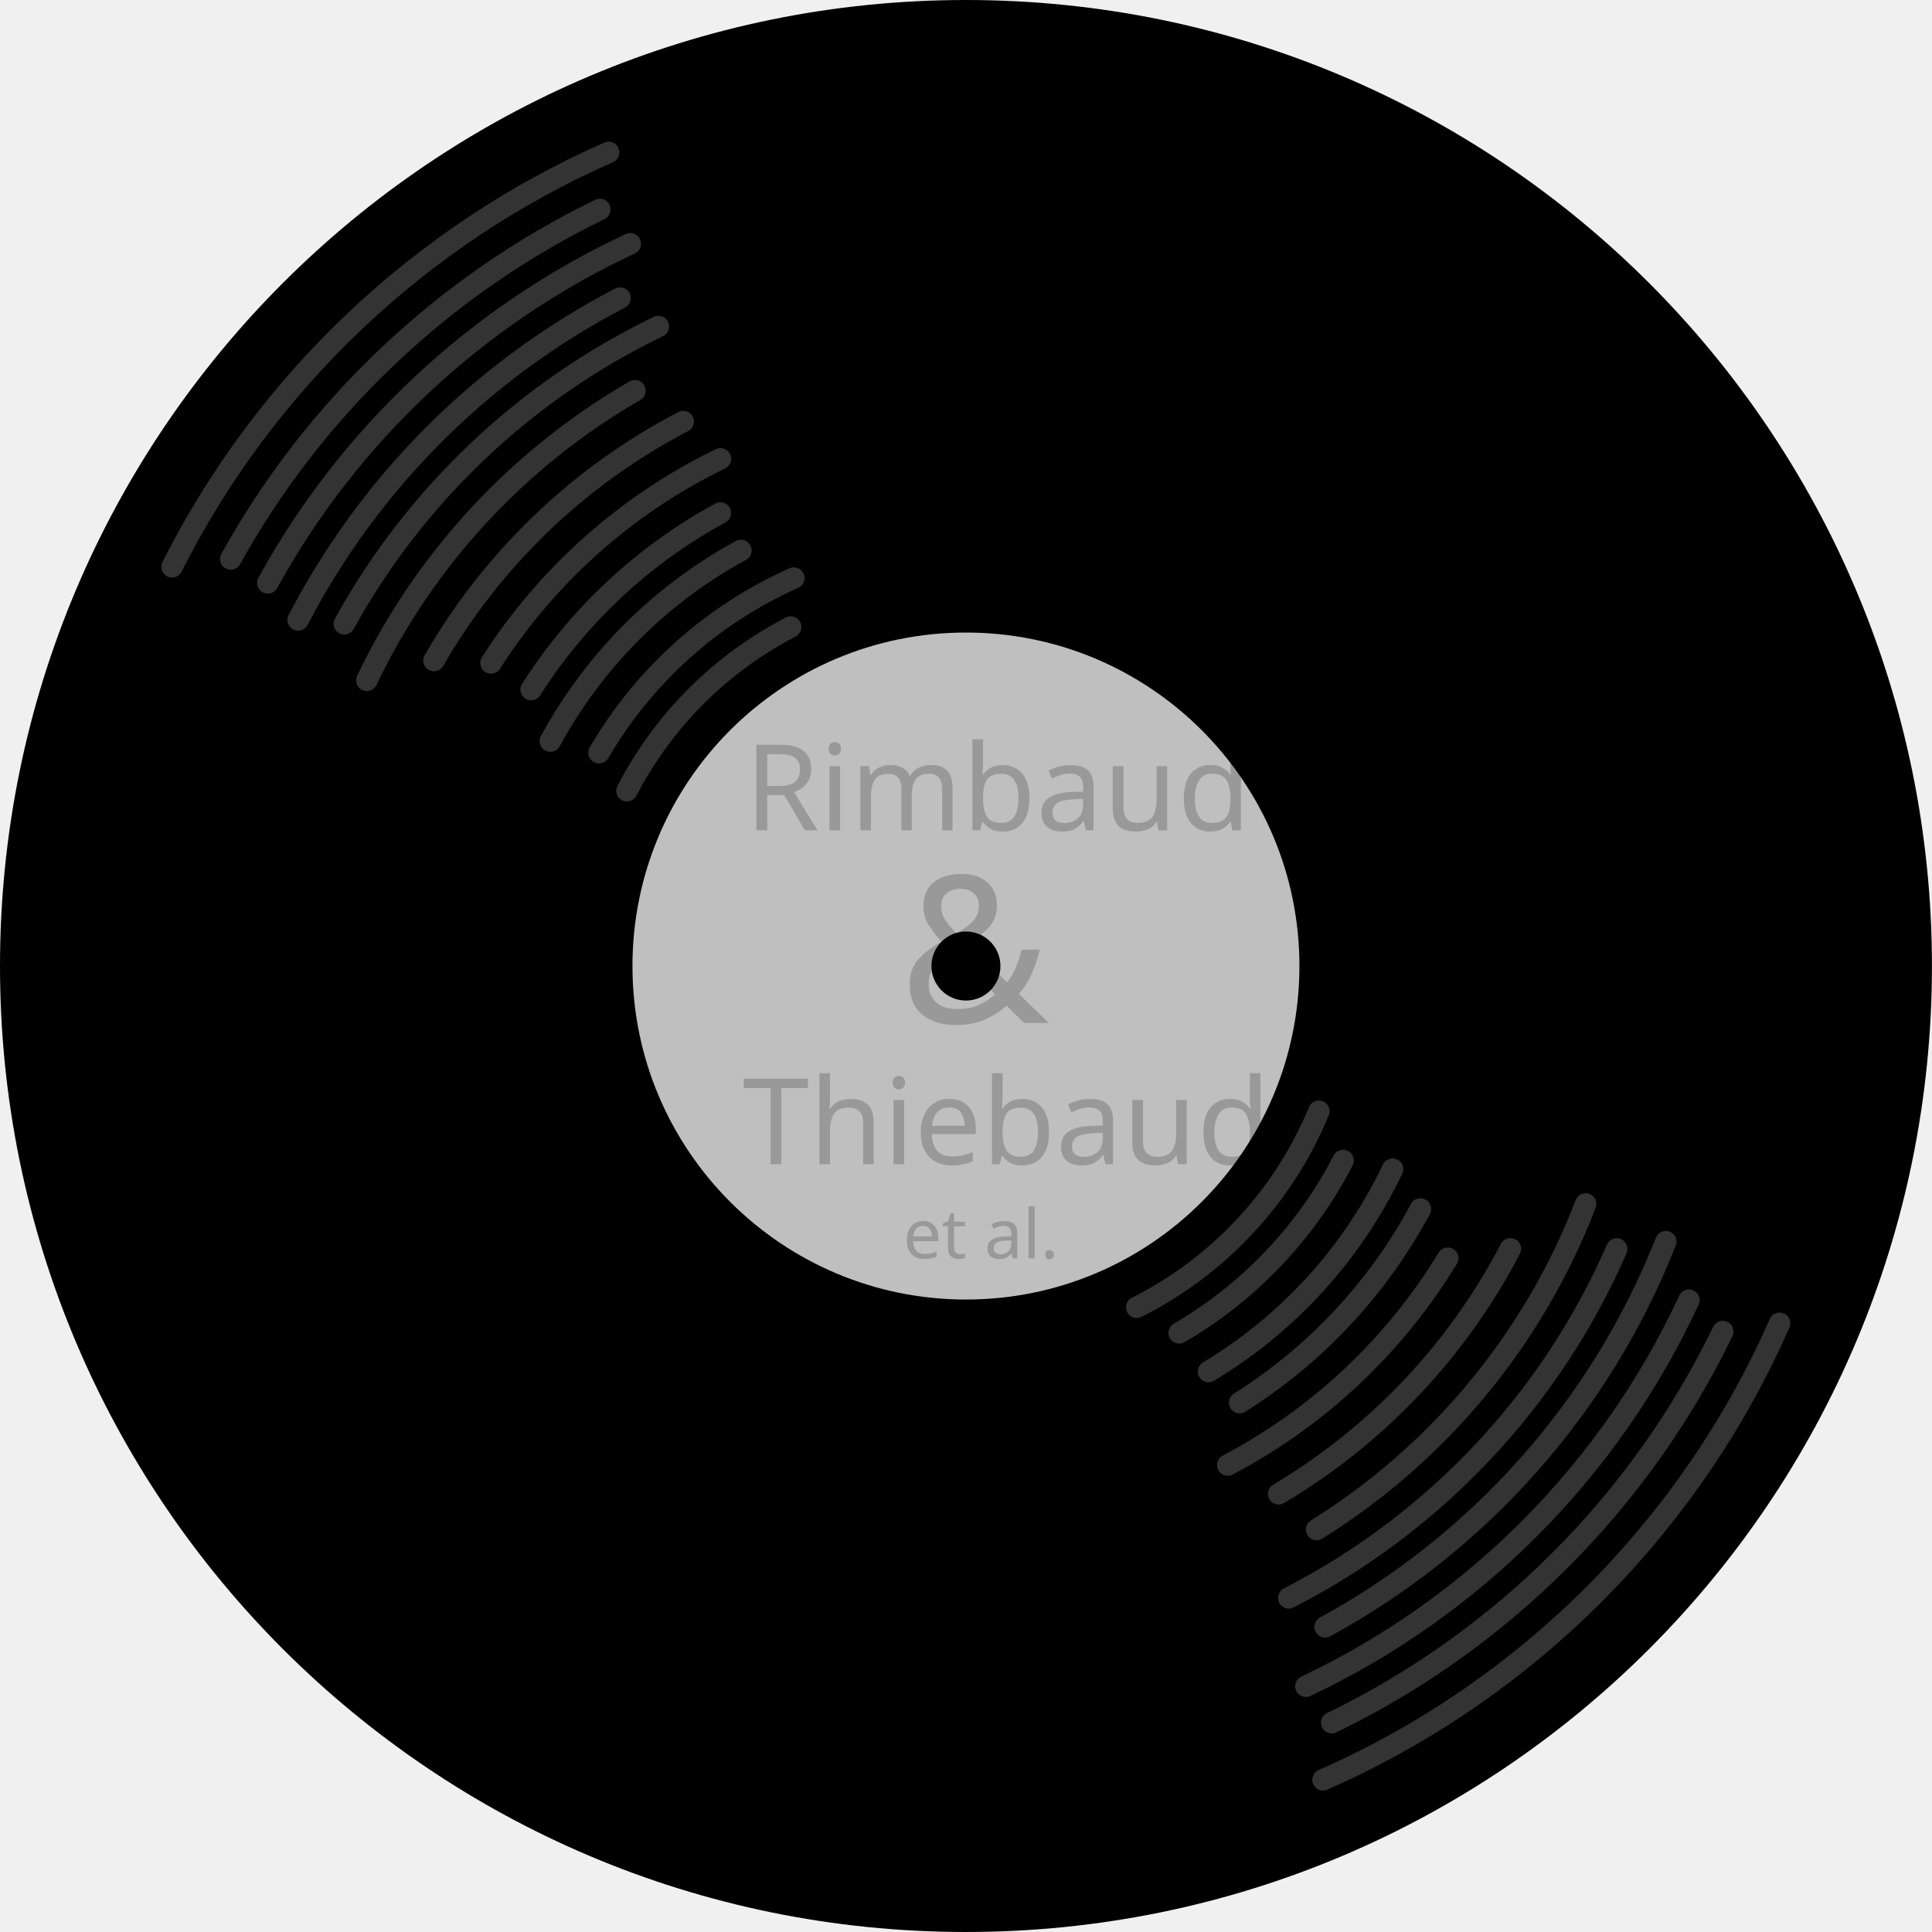
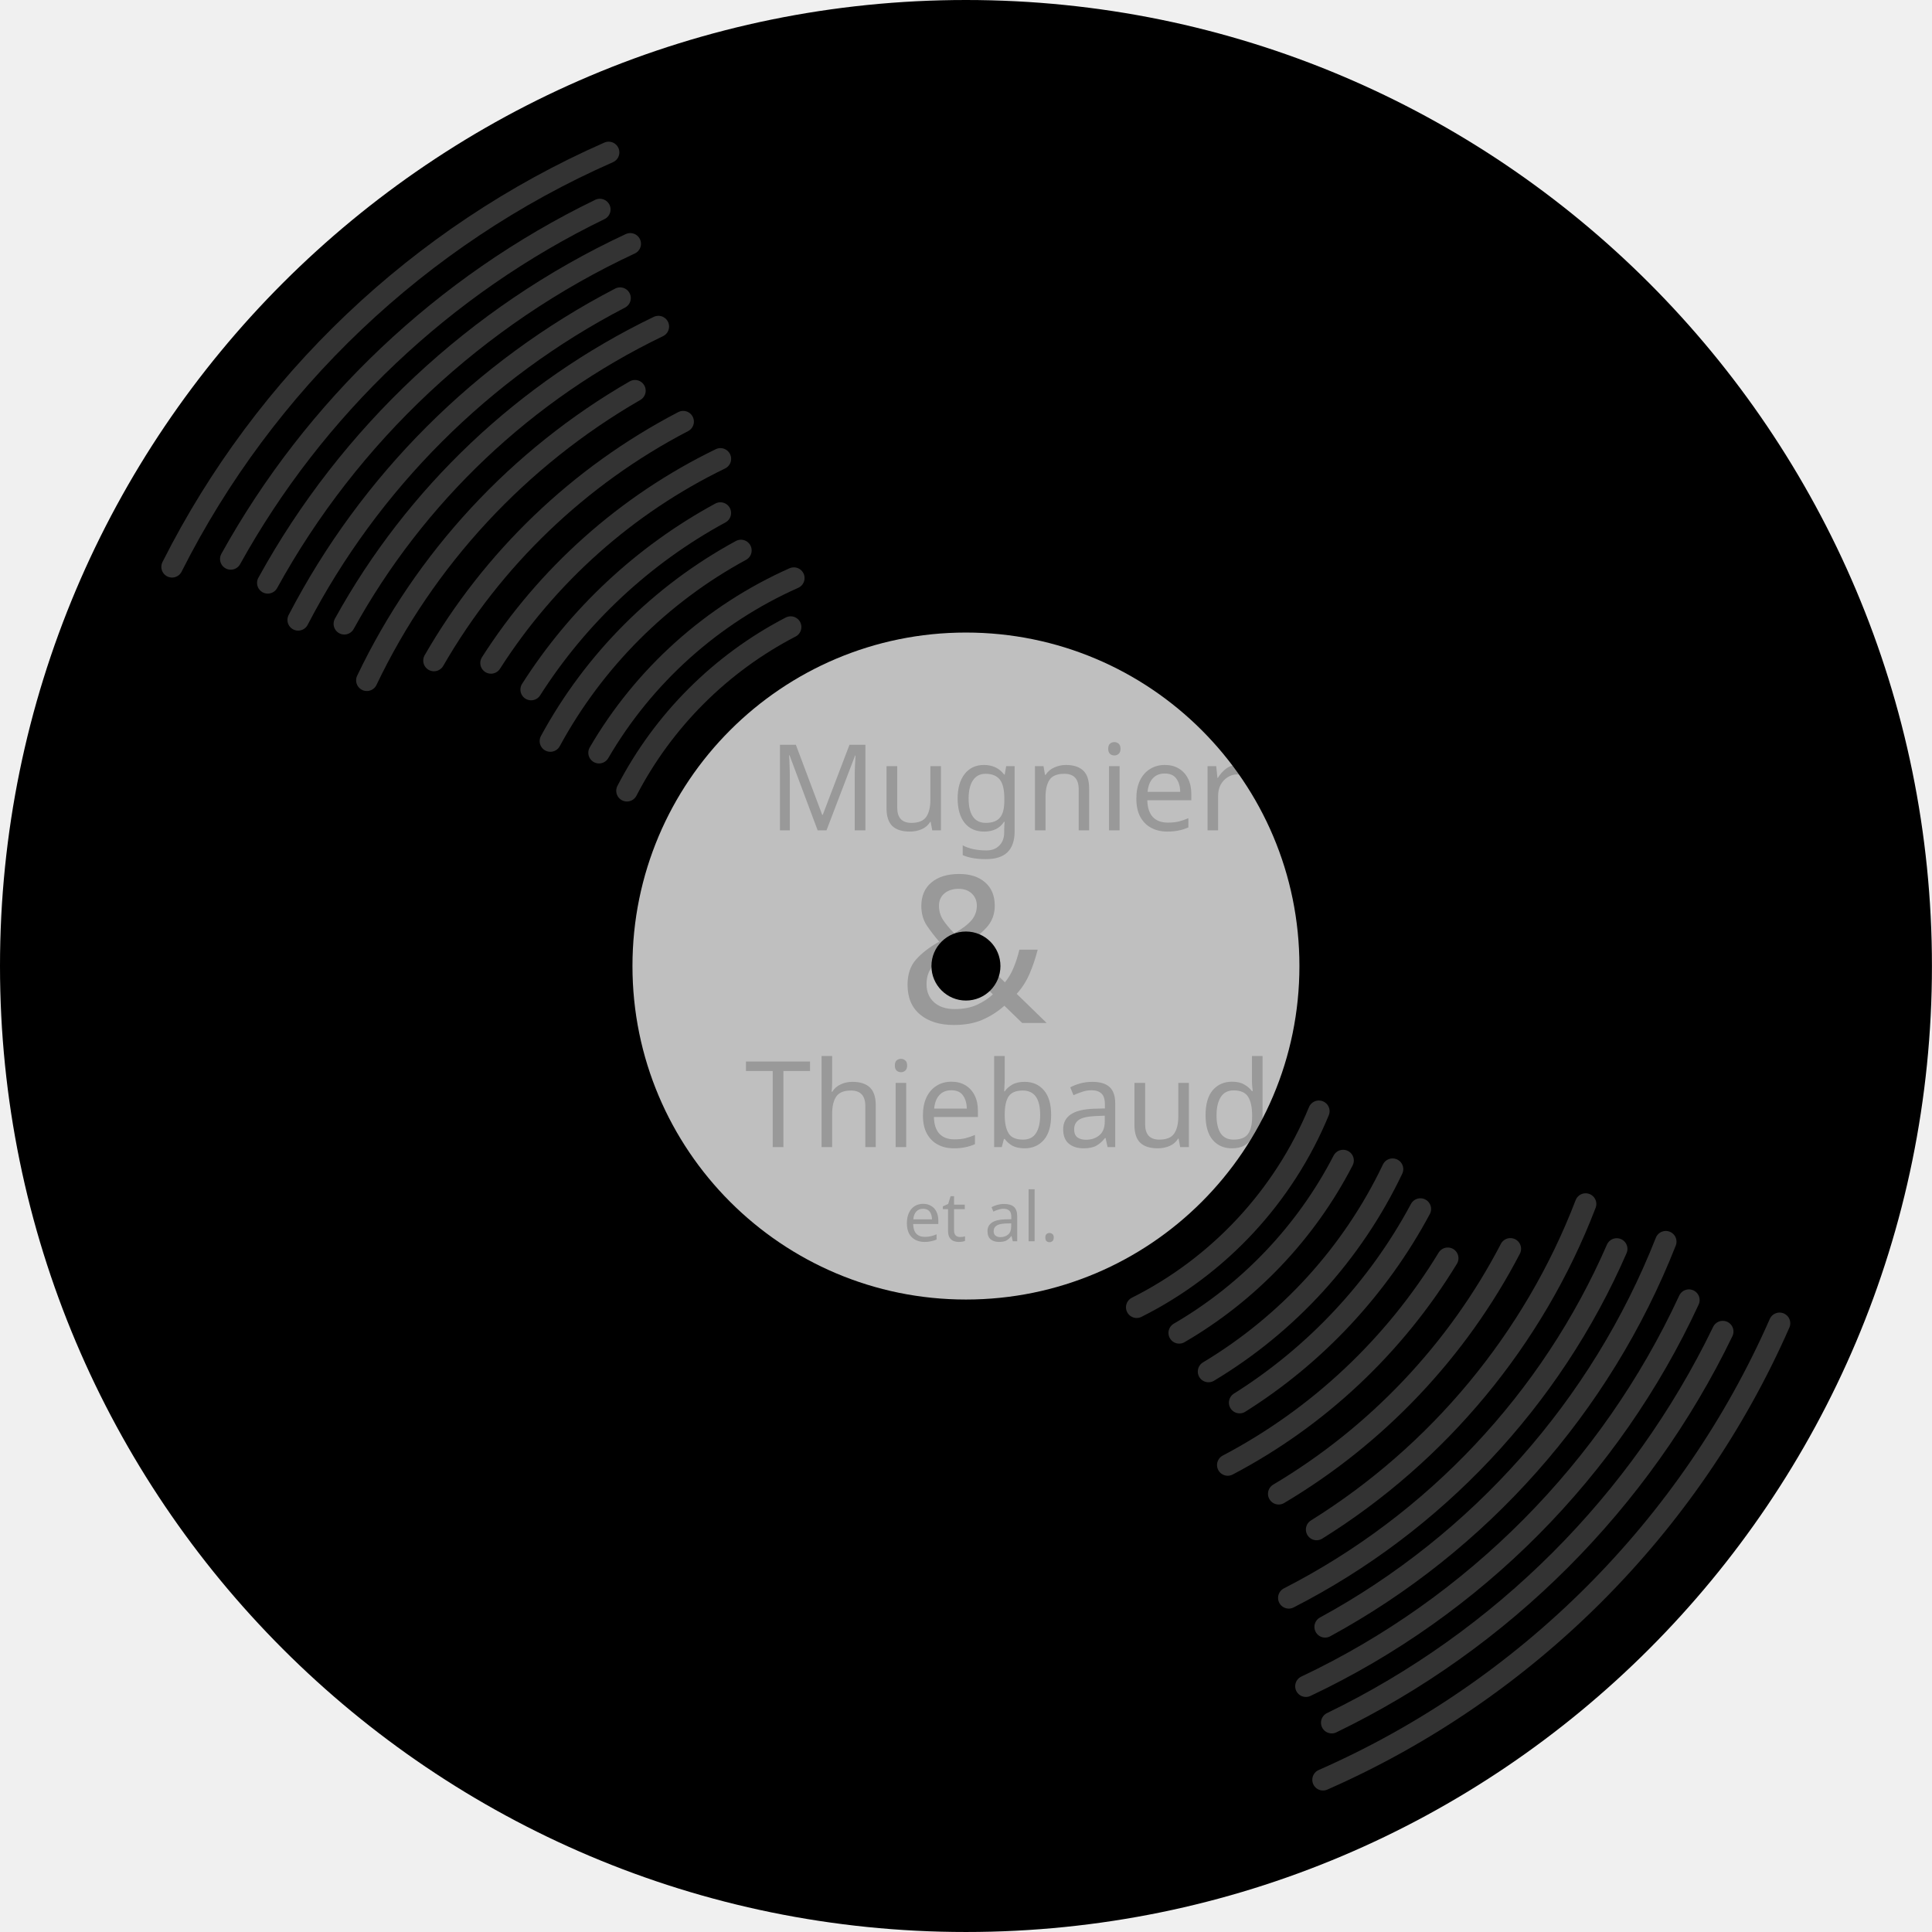
<svg xmlns="http://www.w3.org/2000/svg" version="1.0" width="225.68" height="225.687" viewBox="0 0 225.68 225.687" id="svg2" xml:space="preserve" style="overflow:visible">
  <g id="g13">
    <path d="M 225.68,112.847 C 225.68,175.171 175.165,225.686 112.836,225.686 C 50.522,225.687 0,175.171 0,112.847 C 0,50.525 50.522,0 112.836,0 C 175.165,0 225.68,50.525 225.68,112.847 z" id="path15" />
    <path d="M 151.792,112.847 C 151.792,134.358 134.353,151.805 112.836,151.805 C 91.321,151.805 73.881,134.359 73.881,112.847 C 73.881,91.33 91.321,73.891 112.836,73.891 C 134.353,73.891 151.792,91.331 151.792,112.847 z" id="path17" style="fill:#bfbfbf" />
    <path d="M 116.866,112.847 C 116.866,115.074 115.063,116.879 112.836,116.879 C 110.617,116.879 108.807,115.074 108.807,112.847 C 108.807,110.619 110.617,108.816 112.836,108.816 C 115.063,108.816 116.866,110.62 116.866,112.847 z" id="path119" />
    <g id="g14" opacity="0.2">
      <path d="M 20.097,66.216 C 30.92,44.729 48.992,27.523 71.101,17.801" id="path23" style="fill:none;stroke:white;stroke-width:2.501;stroke-linecap:round;stroke-linejoin:round" />
      <path d="M 207.882,154.579 C 197.43,178.35 178.323,197.456 154.547,207.908" id="path27" style="fill:none;stroke:white;stroke-width:2.501;stroke-linecap:round;stroke-linejoin:round" />
      <path d="M 26.954,65.298 C 36.748,47.633 51.837,33.313 70.072,24.469" id="path31" style="fill:none;stroke:white;stroke-width:2.501;stroke-linecap:round;stroke-linejoin:round" />
      <path d="M 201.246,155.543 C 191.621,175.444 175.464,191.601 155.563,201.239" id="path35" style="fill:none;stroke:white;stroke-width:2.501;stroke-linecap:round;stroke-linejoin:round" />
      <path d="M 31.278,68.092 C 40.793,50.792 55.653,36.846 73.627,28.478" id="path41" style="fill:none;stroke:white;stroke-width:2.501;stroke-linecap:round;stroke-linejoin:round" />
      <path d="M 197.293,151.87 C 188.137,171.654 172.24,187.674 152.548,196.98" id="path45" style="fill:none;stroke:white;stroke-width:2.501;stroke-linecap:round;stroke-linejoin:round" />
      <path d="M 194.591,145.045 C 187.004,164.302 172.808,180.232 154.794,190.045" id="path49" style="fill:none;stroke:white;stroke-width:2.501;stroke-linecap:round;stroke-linejoin:round" />
      <path d="M 34.828,72.416 C 43.183,56.334 56.357,43.166 72.436,34.821" id="path53" style="fill:none;stroke:white;stroke-width:2.501;stroke-linecap:round;stroke-linejoin:round" />
      <path d="M 188.86,145.892 C 181.194,163.508 167.578,177.946 150.548,186.659" id="path57" style="fill:none;stroke:white;stroke-width:2.501;stroke-linecap:round;stroke-linejoin:round" />
      <path d="M 40.22,72.872 C 48.523,57.822 61.372,45.631 76.909,38.142" id="path61" style="fill:none;stroke:white;stroke-width:2.501;stroke-linecap:round;stroke-linejoin:round" />
      <path d="M 42.851,79.472 C 49.63,65.272 60.61,53.462 74.175,45.638" id="path65" style="fill:none;stroke:white;stroke-width:2.501;stroke-linecap:round;stroke-linejoin:round" />
      <path d="M 176.435,145.879 C 170.255,157.757 160.844,167.682 149.37,174.5" id="path69" style="fill:none;stroke:white;stroke-width:2.501;stroke-linecap:round;stroke-linejoin:round" />
      <path d="M 50.691,77.164 C 57.516,65.305 67.636,55.582 79.807,49.249" id="path73" style="fill:none;stroke:white;stroke-width:2.501;stroke-linecap:round;stroke-linejoin:round" />
      <path d="M 169.121,146.979 C 162.915,157.183 154.019,165.565 143.417,171.139" id="path77" style="fill:none;stroke:white;stroke-width:2.501;stroke-linecap:round;stroke-linejoin:round" />
      <path d="M 57.354,77.446 C 63.886,67.225 73.172,58.925 84.158,53.598" id="path81" style="fill:none;stroke:white;stroke-width:2.501;stroke-linecap:round;stroke-linejoin:round" />
      <path d="M 165.924,141.229 C 160.968,150.476 153.661,158.284 144.805,163.852" id="path85" style="fill:none;stroke:white;stroke-width:2.501;stroke-linecap:round;stroke-linejoin:round" />
      <path d="M 62.042,80.556 C 67.532,71.937 75.145,64.813 84.151,59.925" id="path89" style="fill:none;stroke:white;stroke-width:2.501;stroke-linecap:round;stroke-linejoin:round" />
      <path d="M 162.674,136.573 C 157.986,146.412 150.464,154.644 141.171,160.219" id="path93" style="fill:none;stroke:white;stroke-width:2.501;stroke-linecap:round;stroke-linejoin:round" />
      <path d="M 64.289,86.57 C 69.394,77.163 77.15,69.403 86.554,64.298" id="path97" style="fill:none;stroke:white;stroke-width:2.501;stroke-linecap:round;stroke-linejoin:round" />
      <path d="M 156.897,135.563 C 152.56,143.963 145.892,150.964 137.745,155.705" id="path101" style="fill:none;stroke:white;stroke-width:2.501;stroke-linecap:round;stroke-linejoin:round" />
      <path d="M 69.974,87.932 C 75.203,78.958 83.174,71.775 92.734,67.526" id="path105" style="fill:none;stroke:white;stroke-width:2.501;stroke-linecap:round;stroke-linejoin:round" />
      <path d="M 154.065,129.807 C 149.955,139.764 142.356,147.911 132.782,152.711" id="path109" style="fill:none;stroke:white;stroke-width:2.501;stroke-linecap:round;stroke-linejoin:round" />
      <path d="M 73.236,92.376 C 77.476,84.19 84.177,77.486 92.363,73.246" id="path113" style="fill:none;stroke:white;stroke-width:2.501;stroke-linecap:round;stroke-linejoin:round" />
      <path d="M 185.226,140.644 C 179.144,156.488 168.007,169.819 153.798,178.674" id="path117" style="fill:none;stroke:white;stroke-width:2.501;stroke-linecap:round;stroke-linejoin:round" />
-       <text y="97.0" x="87" stroke="#000" font-style="normal" font-weight="normal" xml:space="preserve" text-anchor="start" font-family="'Poppins'" font-size="14" id="svg_2" stroke-width="0" fill="#000000">Rimbaud</text>
-       <text y="119.5" x="105.0" xml:space="preserve" text-anchor="start" font-family="'Poppins'" font-size="24" id="svg_3" stroke-width="0" stroke="#000" fill="#000000">&amp;</text>
-       <text y="136.0" x="86.75" stroke="#000" font-style="normal" font-weight="normal" xml:space="preserve" text-anchor="start" font-family="'Poppins'" font-size="14" id="svg_1" stroke-width="0" fill="#000000">Thiebaud</text>
-       <text y="147.0" x="105.5" stroke="#000" font-style="normal" font-weight="normal" xml:space="preserve" text-anchor="start" font-family="'Poppins'" font-size="8" id="svg_3" stroke-width="0" fill="#000000">et al.</text>
+       <text y="97.0" x="89.75" stroke="#000" font-style="normal" font-weight="normal" xml:space="preserve" text-anchor="start" font-family="'Poppins'" font-size="14" id="svg_2" stroke-width="0" fill="#000000">Mugnier</text>
+       <text y="119.5" x="104.75" xml:space="preserve" text-anchor="start" font-family="'Poppins'" font-size="24" id="svg_3" stroke-width="0" stroke="#000" fill="#000000">&amp;</text>
+       <text y="134.0" x="87" stroke="#000" font-style="normal" font-weight="normal" xml:space="preserve" text-anchor="start" font-family="'Poppins'" font-size="14" id="svg_1" stroke-width="0" fill="#000000">Thiebaud</text>
+       <text y="145.0" x="105.5" stroke="#000" font-style="normal" font-weight="normal" xml:space="preserve" text-anchor="start" font-family="'Poppins'" font-size="8" id="svg_3" stroke-width="0" fill="#000000">et al.</text>
      <animateTransform attributeType="xml" attributeName="transform" type="rotate" from="0 112.835 112.835" to="360 112.835 112.835" begin="0" dur="7s" repeatCount="indefinite" fill="freeze" />
    </g>
  </g>
</svg>
